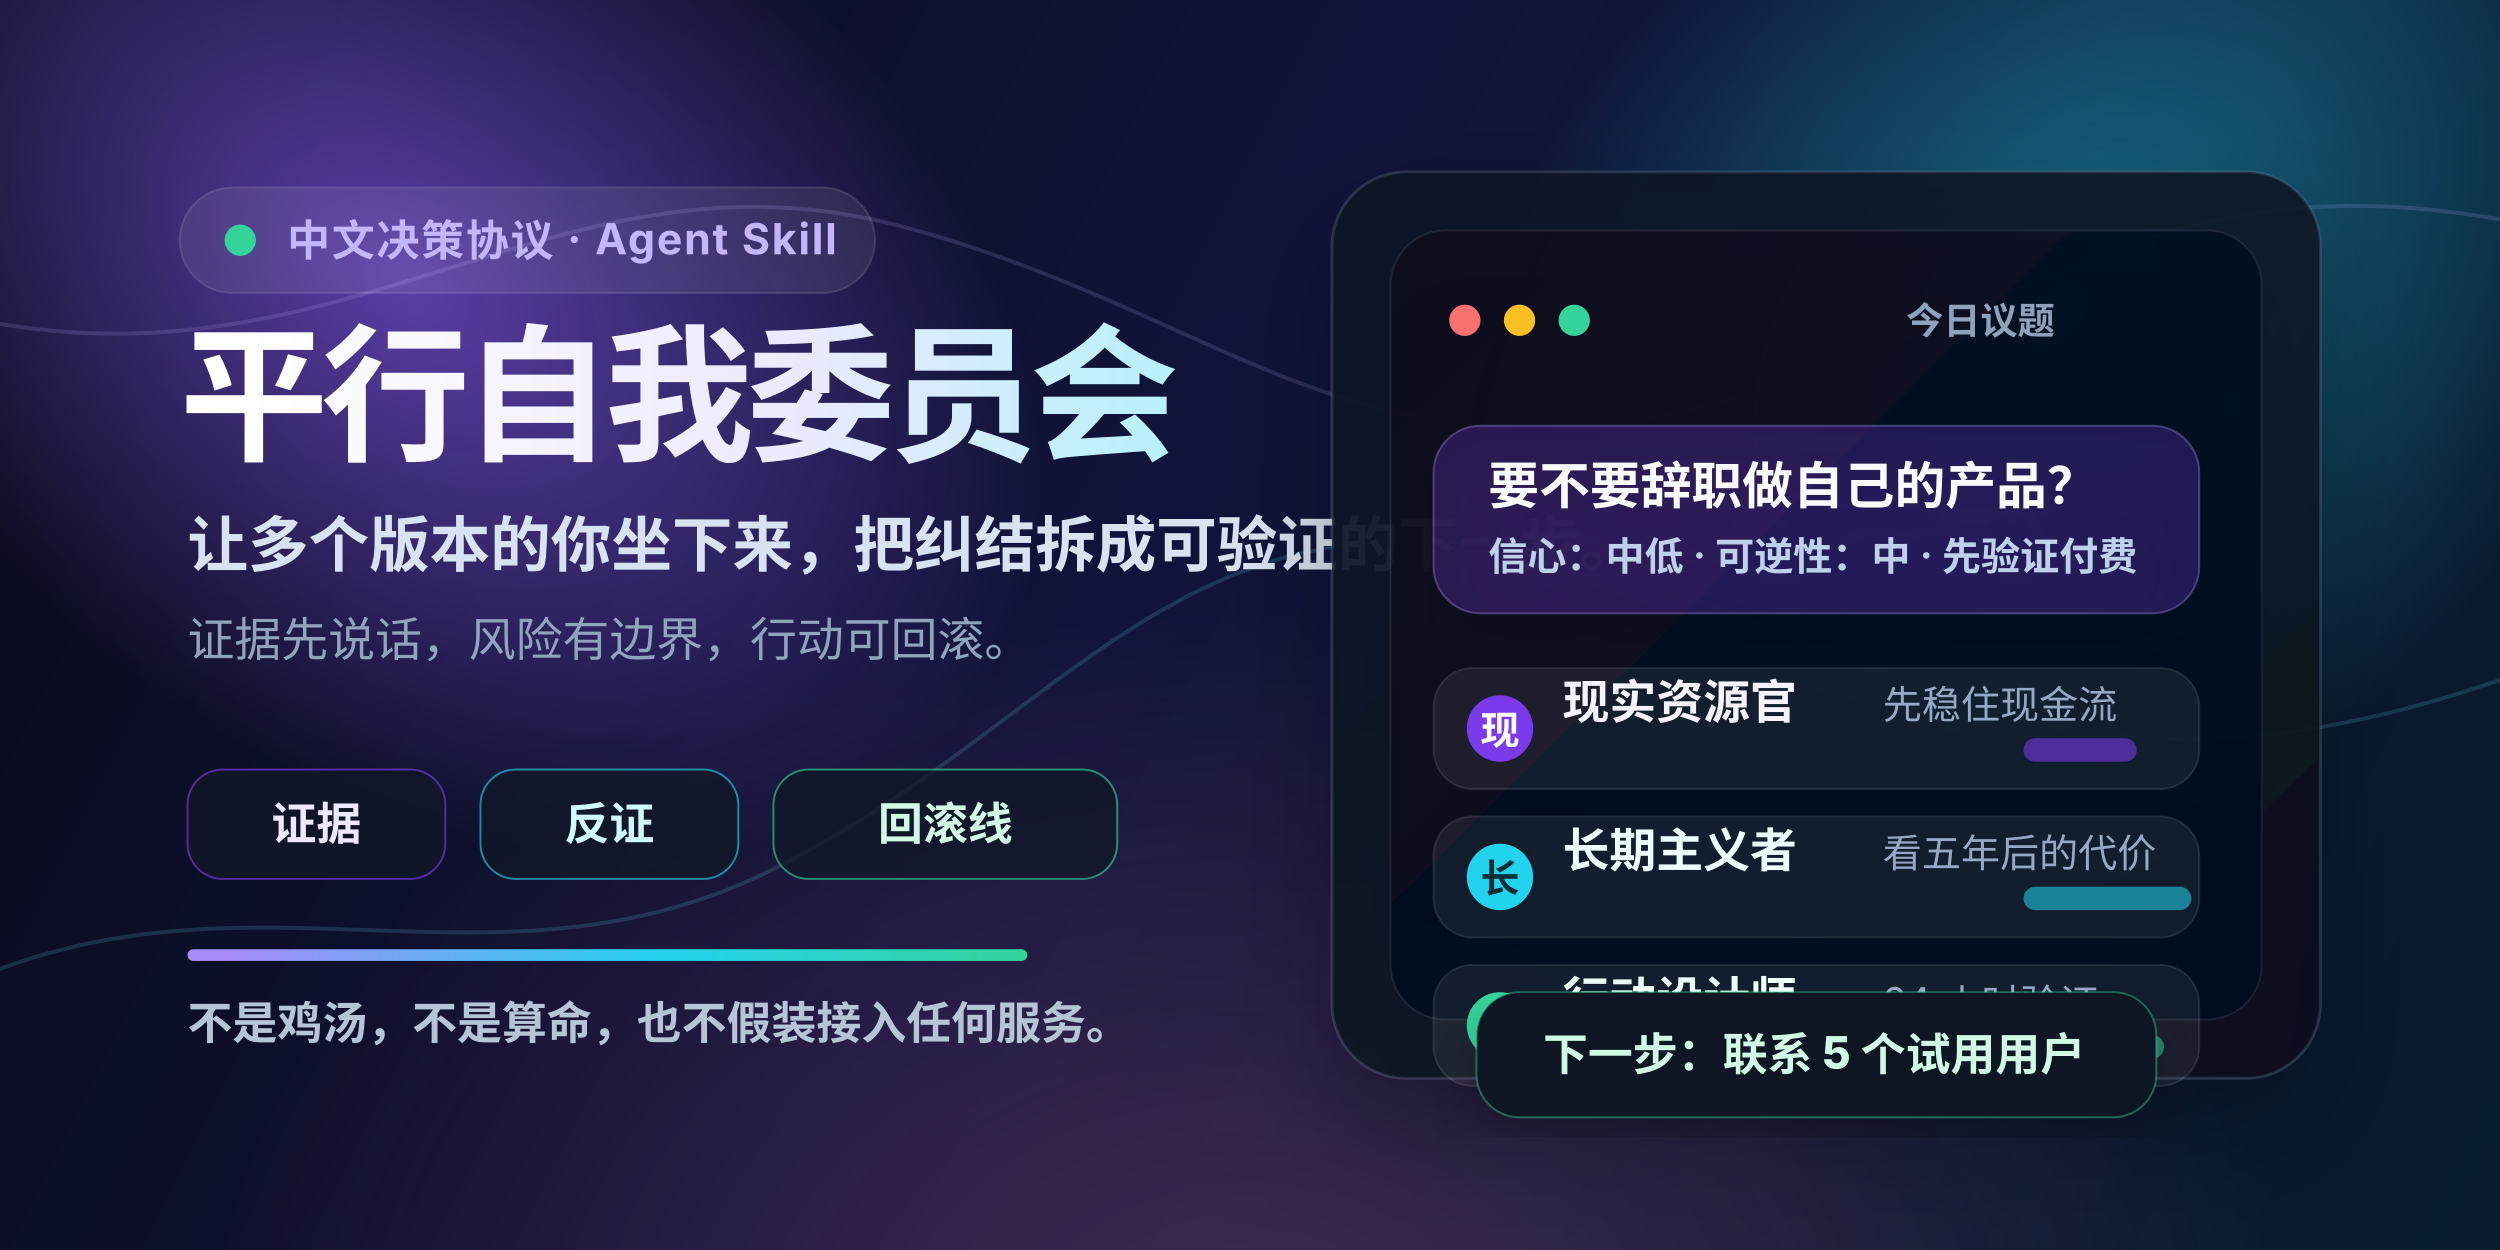
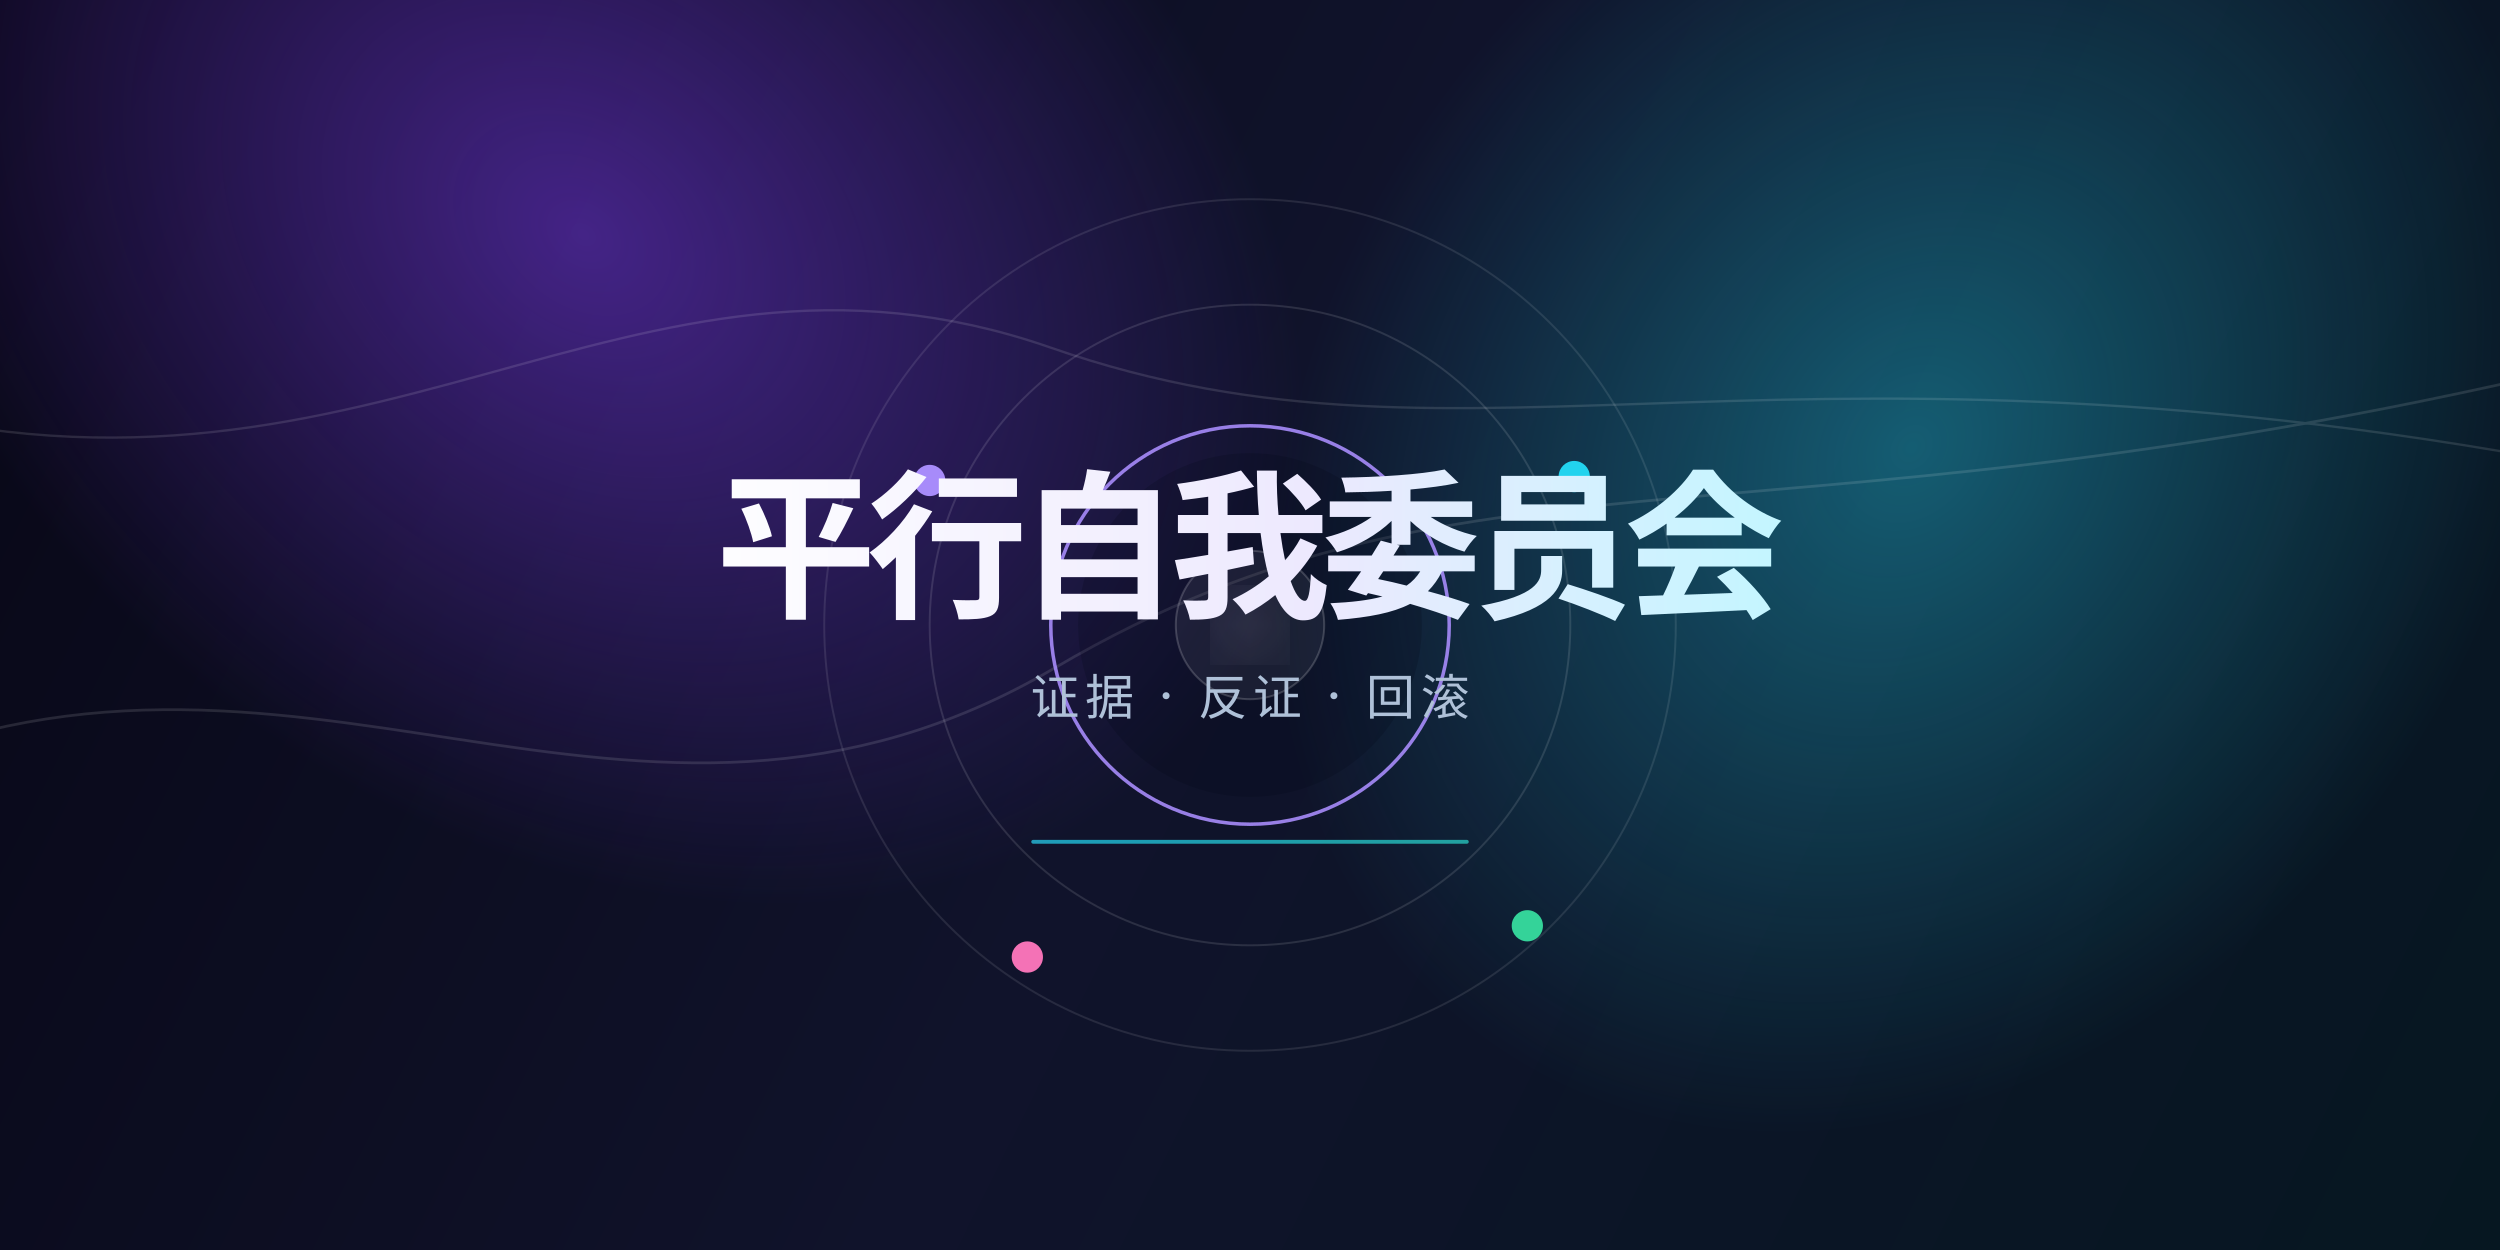
<svg xmlns="http://www.w3.org/2000/svg" width="1280" height="640" viewBox="0 0 1280 640" fill="none">
  <defs>
    <linearGradient id="bg" x1="0" y1="0" x2="1280" y2="640" gradientUnits="userSpaceOnUse">
-       <stop stop-color="#080A18" />
-       <stop offset="0.45" stop-color="#11143A" />
-       <stop offset="1" stop-color="#071B2D" />
+       <stop stop-color="#080716" />
+       <stop offset="0.48" stop-color="#10132B" />
+       <stop offset="1" stop-color="#061721" />
    </linearGradient>
-     <radialGradient id="violetGlow" cx="0" cy="0" r="1" gradientUnits="userSpaceOnUse" gradientTransform="translate(210 142) rotate(38) scale(560 380)">
-       <stop stop-color="#8B5CF6" stop-opacity="0.62" />
-       <stop offset="0.65" stop-color="#8B5CF6" stop-opacity="0" />
+     <radialGradient id="glowA" cx="0" cy="0" r="1" gradientUnits="userSpaceOnUse" gradientTransform="translate(300 120) rotate(38) scale(560 420)">
+       <stop stop-color="#7C3AED" stop-opacity="0.5" />
+       <stop offset="0.72" stop-color="#7C3AED" stop-opacity="0" />
    </radialGradient>
-     <radialGradient id="cyanGlow" cx="0" cy="0" r="1" gradientUnits="userSpaceOnUse" gradientTransform="translate(1050 160) rotate(134) scale(540 360)">
-       <stop stop-color="#22D3EE" stop-opacity="0.46" />
+     <radialGradient id="glowB" cx="0" cy="0" r="1" gradientUnits="userSpaceOnUse" gradientTransform="translate(980 230) rotate(126) scale(520 420)">
+       <stop stop-color="#22D3EE" stop-opacity="0.38" />
      <stop offset="0.72" stop-color="#22D3EE" stop-opacity="0" />
    </radialGradient>
-     <radialGradient id="pinkGlow" cx="0" cy="0" r="1" gradientUnits="userSpaceOnUse" gradientTransform="translate(640 690) rotate(90) scale(540 760)">
-       <stop stop-color="#F472B6" stop-opacity="0.22" />
-       <stop offset="0.7" stop-color="#F472B6" stop-opacity="0" />
-     </radialGradient>
-     <linearGradient id="heroText" x1="126" y1="190" x2="662" y2="190" gradientUnits="userSpaceOnUse">
+     <linearGradient id="title" x1="342" y1="304" x2="938" y2="304" gradientUnits="userSpaceOnUse">
      <stop stop-color="#FFFFFF" />
-       <stop offset="0.52" stop-color="#EDE9FE" />
-       <stop offset="1" stop-color="#A5F3FC" />
+       <stop offset="0.55" stop-color="#EDE9FE" />
+       <stop offset="1" stop-color="#BFF7FF" />
    </linearGradient>
-     <linearGradient id="panel" x1="692" y1="106" x2="1130" y2="548" gradientUnits="userSpaceOnUse">
-       <stop stop-color="#111827" stop-opacity="0.94" />
-       <stop offset="1" stop-color="#07111F" stop-opacity="0.86" />
-     </linearGradient>
-     <linearGradient id="card1" x1="734" y1="218" x2="1092" y2="306" gradientUnits="userSpaceOnUse">
-       <stop stop-color="#7C3AED" stop-opacity="0.24" />
-       <stop offset="1" stop-color="#22D3EE" stop-opacity="0.16" />
-     </linearGradient>
-     <linearGradient id="accent" x1="116" y1="438" x2="526" y2="438" gradientUnits="userSpaceOnUse">
+     <linearGradient id="ring" x1="360" y1="96" x2="920" y2="544" gradientUnits="userSpaceOnUse">
      <stop stop-color="#A78BFA" />
-       <stop offset="0.55" stop-color="#22D3EE" />
+       <stop offset="0.5" stop-color="#22D3EE" />
      <stop offset="1" stop-color="#34D399" />
    </linearGradient>
-     <filter id="shadow" x="-18%" y="-18%" width="136%" height="136%" color-interpolation-filters="sRGB">
-       <feDropShadow dx="0" dy="28" stdDeviation="28" flood-color="#000000" flood-opacity="0.32" />
-     </filter>
-     <filter id="softShadow" x="-16%" y="-16%" width="132%" height="132%" color-interpolation-filters="sRGB">
-       <feDropShadow dx="0" dy="14" stdDeviation="16" flood-color="#000000" flood-opacity="0.24" />
+     <filter id="blur" x="-50%" y="-50%" width="200%" height="200%">
+       <feGaussianBlur stdDeviation="22" />
    </filter>
    <style>
-       .font { font-family: Inter, "HarmonyOS Sans SC", "Microsoft YaHei", "PingFang SC", "Noto Sans CJK SC", sans-serif; }
-       .small { font-size: 22px; letter-spacing: 0.04em; }
-       .body { font-size: 26px; }
-       .label { font-size: 24px; font-weight: 760; }
-       .hint { font-size: 20px; }
+       .type { font-family: Inter, "Microsoft YaHei", "PingFang SC", sans-serif; }
    </style>
  </defs>
-   <rect width="1280" height="640" rx="0" fill="url(#bg)" />
-   <rect width="1280" height="640" fill="url(#violetGlow)" />
-   <rect width="1280" height="640" fill="url(#cyanGlow)" />
-   <rect width="1280" height="640" fill="url(#pinkGlow)" />
-   <g opacity="0.16">
-     <path d="M-40 514C118 430 248 520 398 444C548 368 604 246 788 284C974 322 1046 446 1328 330" stroke="#67E8F9" stroke-width="2" />
-     <path d="M-28 160C174 210 282 68 462 116C626 160 690 248 864 210C1036 172 1098 70 1308 118" stroke="#C4B5FD" stroke-width="2" />
+   <rect width="1280" height="640" fill="url(#bg)" />
+   <rect width="1280" height="640" fill="url(#glowA)" />
+   <rect width="1280" height="640" fill="url(#glowB)" />
+   <g opacity="0.12">
+     <path d="M-80 400C150 292 322 470 540 342C758 214 906 292 1360 178" stroke="#FFFFFF" stroke-width="1.4" />
+     <path d="M-80 204C188 282 320 102 538 178C756 254 914 154 1360 246" stroke="#FFFFFF" stroke-width="1.2" />
  </g>
-   <g class="font">
-     <g transform="translate(92 96)">
-       <rect x="0" y="0" width="356" height="54" rx="27" fill="#FFFFFF" fill-opacity="0.08" stroke="#FFFFFF" stroke-opacity="0.12" />
-       <circle cx="31" cy="27" r="8" fill="#34D399" />
-       <text x="55" y="35" fill="#C4B5FD" class="small" font-weight="700">中文决策协议 · Agent Skill</text>
-     </g>
-     <text x="92" y="230" fill="url(#heroText)" font-size="76" font-weight="900" letter-spacing="-0.045em">平行自我委员会</text>
-     <text x="96" y="290" fill="#D9E2F1" font-size="31" font-weight="650">让多个版本的你坐下来，把纠结拆成可验证的下一步。</text>
-     <text x="96" y="336" fill="#91A4BE" font-size="24" font-weight="500">证据先说话，风险有边界，行动可回滚。</text>
-     <g transform="translate(96 394)">
-       <rect x="0" y="0" width="132" height="56" rx="18" fill="#111827" fill-opacity="0.78" stroke="#7C3AED" stroke-opacity="0.62" />
-       <text x="66" y="36" text-anchor="middle" fill="#EDE9FE" font-size="23" font-weight="800">证据</text>
-       <rect x="150" y="0" width="132" height="56" rx="18" fill="#111827" fill-opacity="0.78" stroke="#22D3EE" stroke-opacity="0.62" />
-       <text x="216" y="36" text-anchor="middle" fill="#CFFAFE" font-size="23" font-weight="800">反证</text>
-       <rect x="300" y="0" width="176" height="56" rx="18" fill="#111827" fill-opacity="0.78" stroke="#34D399" stroke-opacity="0.62" />
-       <text x="388" y="36" text-anchor="middle" fill="#D1FAE5" font-size="23" font-weight="800">回滚线</text>
-     </g>
-     <rect x="96" y="486" width="430" height="6" rx="3" fill="url(#accent)" />
-     <text x="96" y="532" fill="#B6C4D8" font-size="23" font-weight="600">不是鸡汤，不是算命，也不假装接入任何服务。</text>
+   <g transform="translate(640 320)">
+     <circle r="218" stroke="#FFFFFF" stroke-opacity="0.1" stroke-width="1" />
+     <circle r="164" stroke="#FFFFFF" stroke-opacity="0.12" stroke-width="1" />
+     <circle r="102" stroke="url(#ring)" stroke-opacity="0.9" stroke-width="1.8" />
+     <circle r="88" fill="#020617" fill-opacity="0.2" />
+     <circle cx="-164" cy="-74" r="8" fill="#A78BFA" />
+     <circle cx="166" cy="-76" r="8" fill="#22D3EE" />
+     <circle cx="-114" cy="170" r="8" fill="#F472B6" />
+     <circle cx="142" cy="154" r="8" fill="#34D399" />
+     <circle r="38" fill="#FFFFFF" fill-opacity="0.06" stroke="#FFFFFF" stroke-opacity="0.18" />
+     <circle r="10" fill="#EDE9FE" filter="url(#blur)" opacity="0.82" />
  </g>
-   <g filter="url(#shadow)">
-     <rect x="682" y="88" width="506" height="464" rx="38" fill="url(#panel)" stroke="#6B7C93" stroke-opacity="0.28" stroke-width="1.4" />
-     <rect x="712" y="118" width="446" height="404" rx="28" fill="#020617" fill-opacity="0.42" stroke="#FFFFFF" stroke-opacity="0.08" />
+   <g class="type" text-anchor="middle">
+     <text x="640" y="310" fill="url(#title)" font-size="82" font-weight="850" letter-spacing="-0.055em">平行自我委员会</text>
+     <text x="640" y="366" fill="#AFC1D8" font-size="25" font-weight="500" letter-spacing="0.12em">证据 · 反证 · 回滚</text>
  </g>
-   <g class="font" transform="translate(734 148)">
-     <g>
-       <circle cx="16" cy="16" r="8" fill="#F87171" />
-       <circle cx="44" cy="16" r="8" fill="#FBBF24" />
-       <circle cx="72" cy="16" r="8" fill="#34D399" />
-       <text x="318" y="23" text-anchor="end" fill="#8FA2BB" font-size="19" font-weight="700">今日议题</text>
-     </g>
-     <g filter="url(#softShadow)">
-       <rect x="0" y="70" width="392" height="96" rx="24" fill="url(#card1)" stroke="#A78BFA" stroke-opacity="0.36" />
-       <text x="28" y="110" fill="#F8FAFC" font-size="26" font-weight="820">要不要辞职做自己的产品？</text>
-       <text x="28" y="144" fill="#BFD0EA" font-size="20" font-weight="650">信心：中低 · 可逆性：中 · 先验证付费</text>
-     </g>
-     <g transform="translate(0 194)">
-       <rect x="0" y="0" width="392" height="62" rx="20" fill="#FFFFFF" fill-opacity="0.07" stroke="#FFFFFF" stroke-opacity="0.1" />
-       <circle cx="34" cy="31" r="17" fill="#7C3AED" />
-       <text x="34" y="39" text-anchor="middle" fill="#FFFFFF" font-size="20" font-weight="900">现</text>
-       <text x="66" y="26" fill="#F5F3FF" class="label">现实资源官</text>
-       <text x="230" y="26" fill="#96A8C2" class="hint">先稳住现金流</text>
-       <rect x="302" y="36" width="58" height="12" rx="6" fill="#7C3AED" fill-opacity="0.56" />
-     </g>
-     <g transform="translate(0 270)">
-       <rect x="0" y="0" width="392" height="62" rx="20" fill="#FFFFFF" fill-opacity="0.07" stroke="#FFFFFF" stroke-opacity="0.1" />
-       <circle cx="34" cy="31" r="17" fill="#22D3EE" />
-       <text x="34" y="39" text-anchor="middle" fill="#042F3A" font-size="20" font-weight="900">长</text>
-       <text x="66" y="26" fill="#ECFEFF" class="label">长期主义者</text>
-       <text x="230" y="26" fill="#96A8C2" class="hint">看五年后的代价</text>
-       <rect x="302" y="36" width="86" height="12" rx="6" fill="#22D3EE" fill-opacity="0.56" />
-     </g>
-     <g transform="translate(0 346)">
-       <rect x="0" y="0" width="392" height="62" rx="20" fill="#FFFFFF" fill-opacity="0.07" stroke="#FFFFFF" stroke-opacity="0.1" />
-       <circle cx="34" cy="31" r="17" fill="#34D399" />
-       <text x="34" y="39" text-anchor="middle" fill="#052E22" font-size="20" font-weight="900">行</text>
-       <text x="66" y="26" fill="#ECFDF5" class="label">行动设计师</text>
-       <text x="230" y="26" fill="#96A8C2" class="hint">24 小时验证</text>
-       <rect x="302" y="36" width="72" height="12" rx="6" fill="#34D399" fill-opacity="0.56" />
-     </g>
-   </g>
-   <g class="font" filter="url(#softShadow)">
-     <rect x="756" y="508" width="348" height="64" rx="22" fill="#0B1220" stroke="#34D399" stroke-opacity="0.42" />
-     <text x="790" y="548" fill="#D1FAE5" font-size="23" font-weight="800">下一步：联系 5 个试用用户</text>
-   </g>
+   <rect x="528" y="430" width="224" height="2" rx="1" fill="url(#ring)" opacity="0.72" />
</svg>
